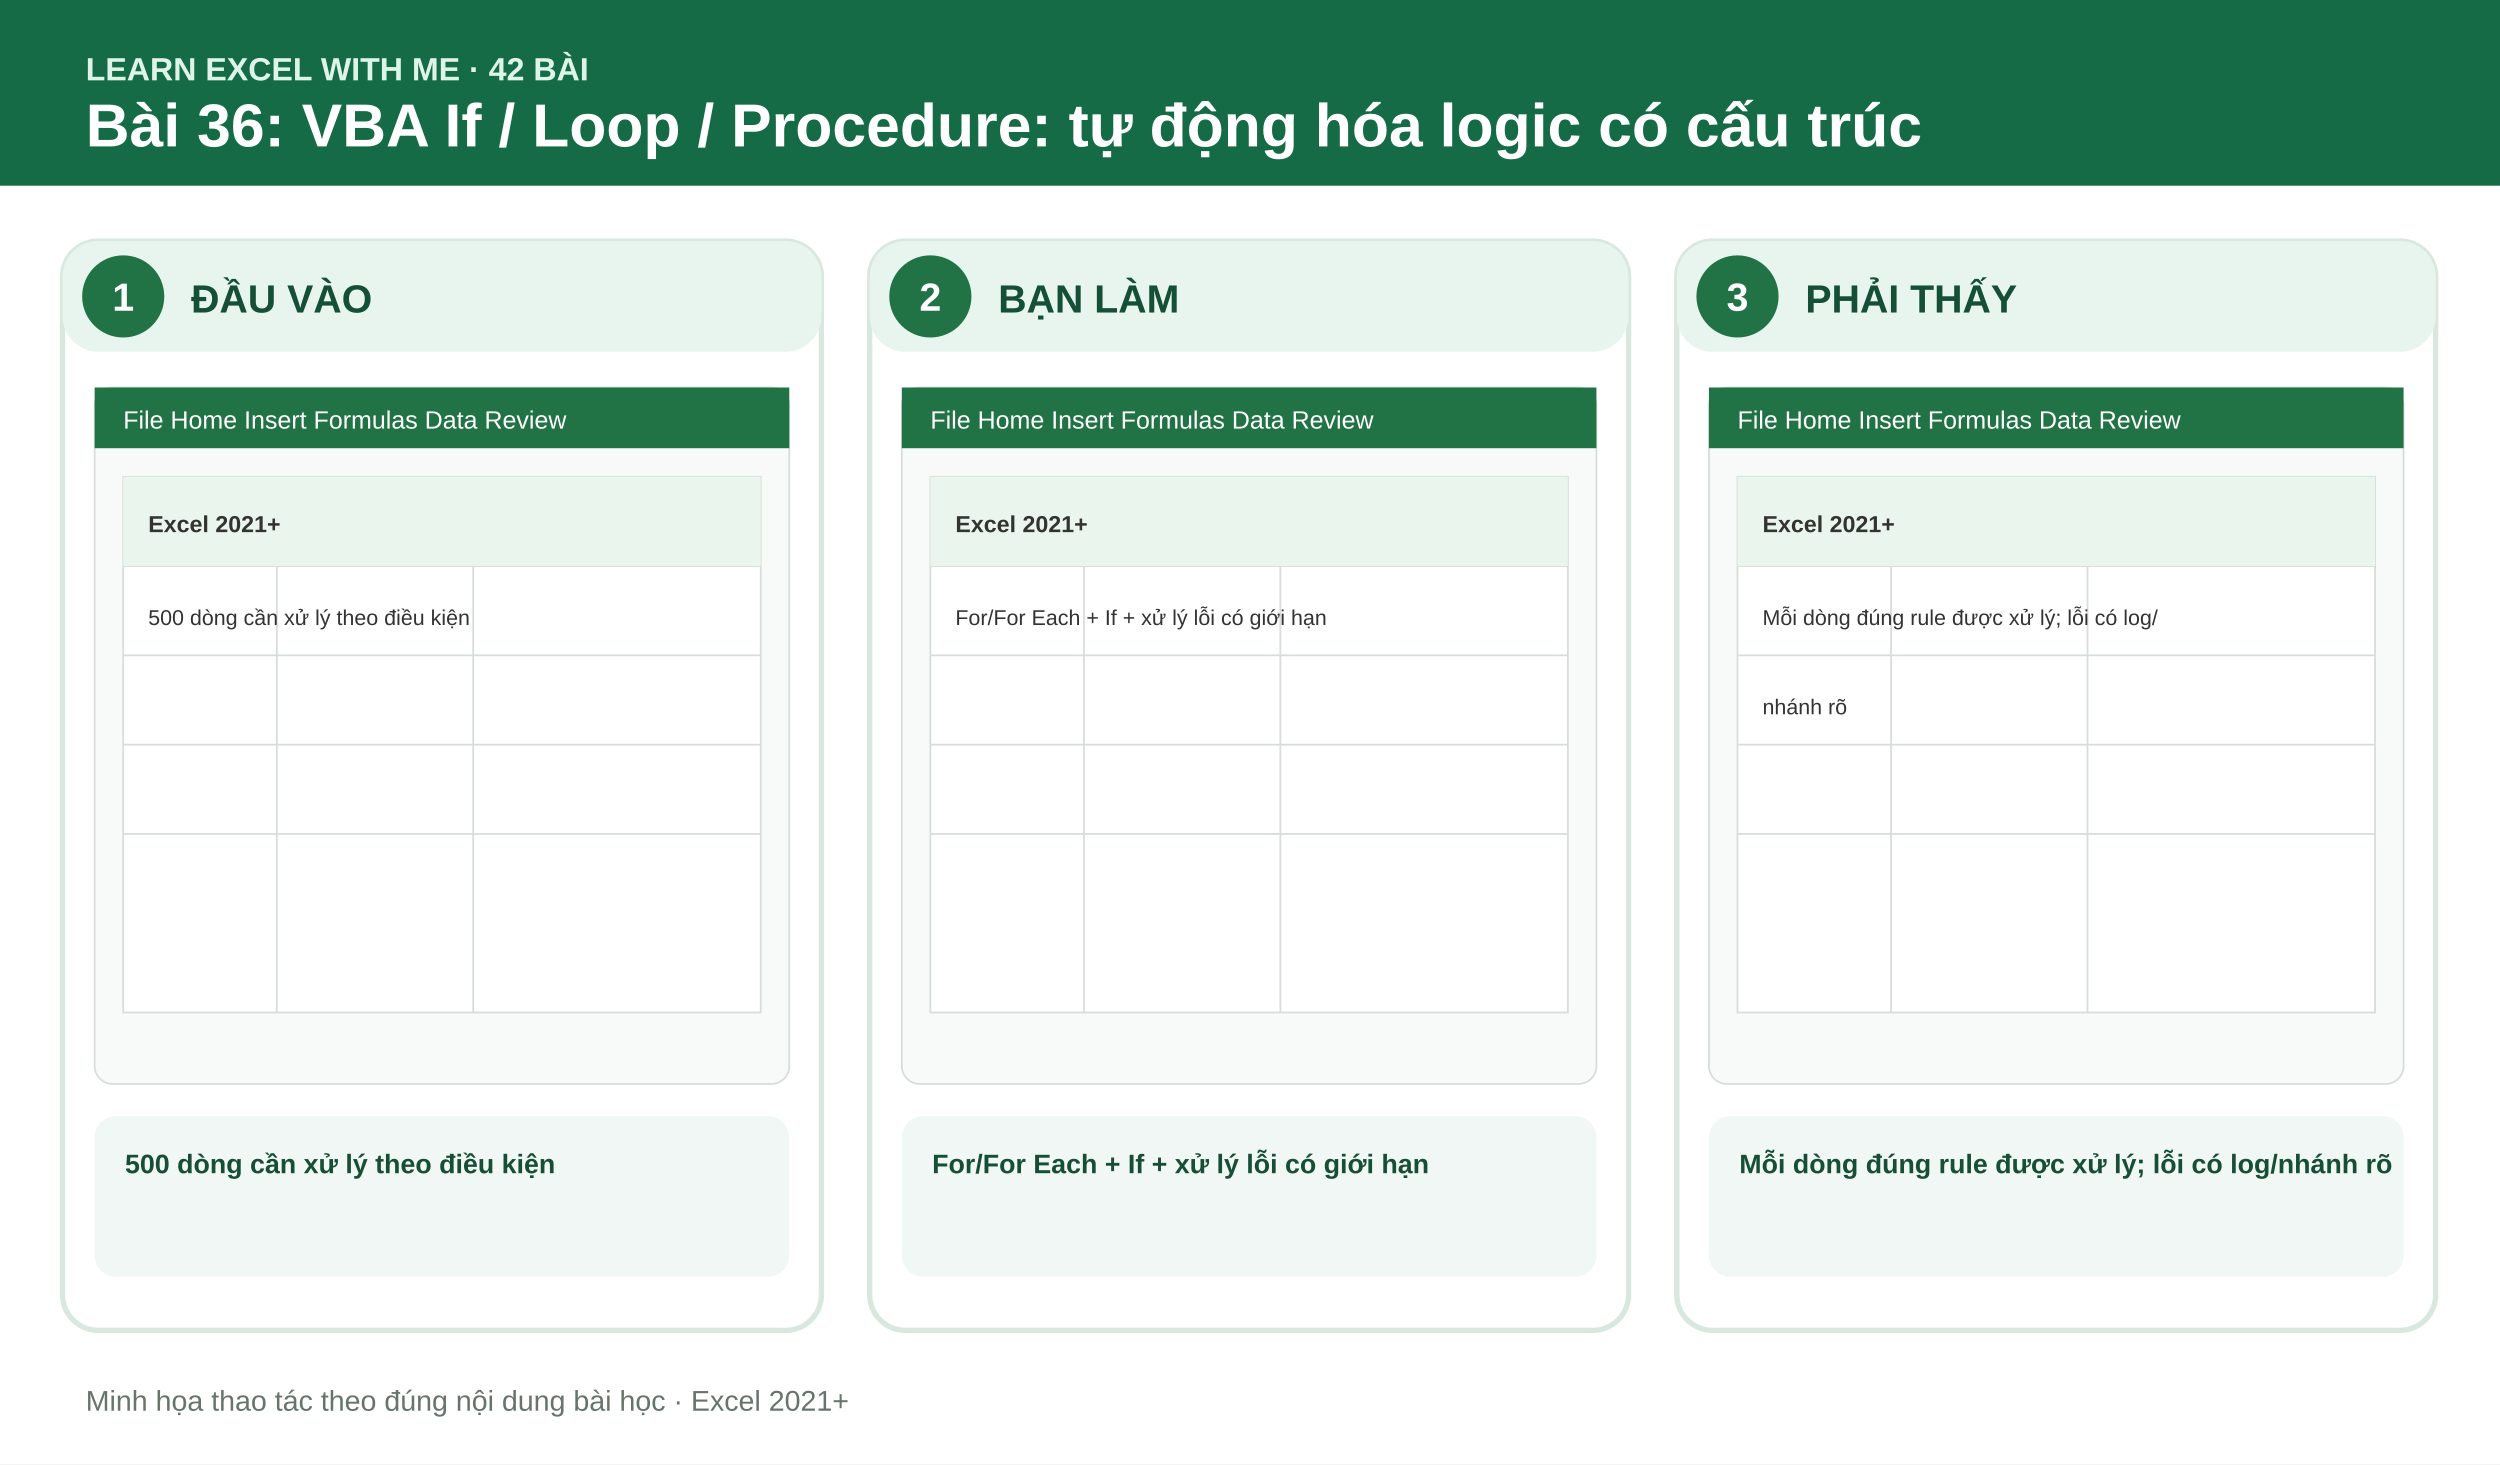
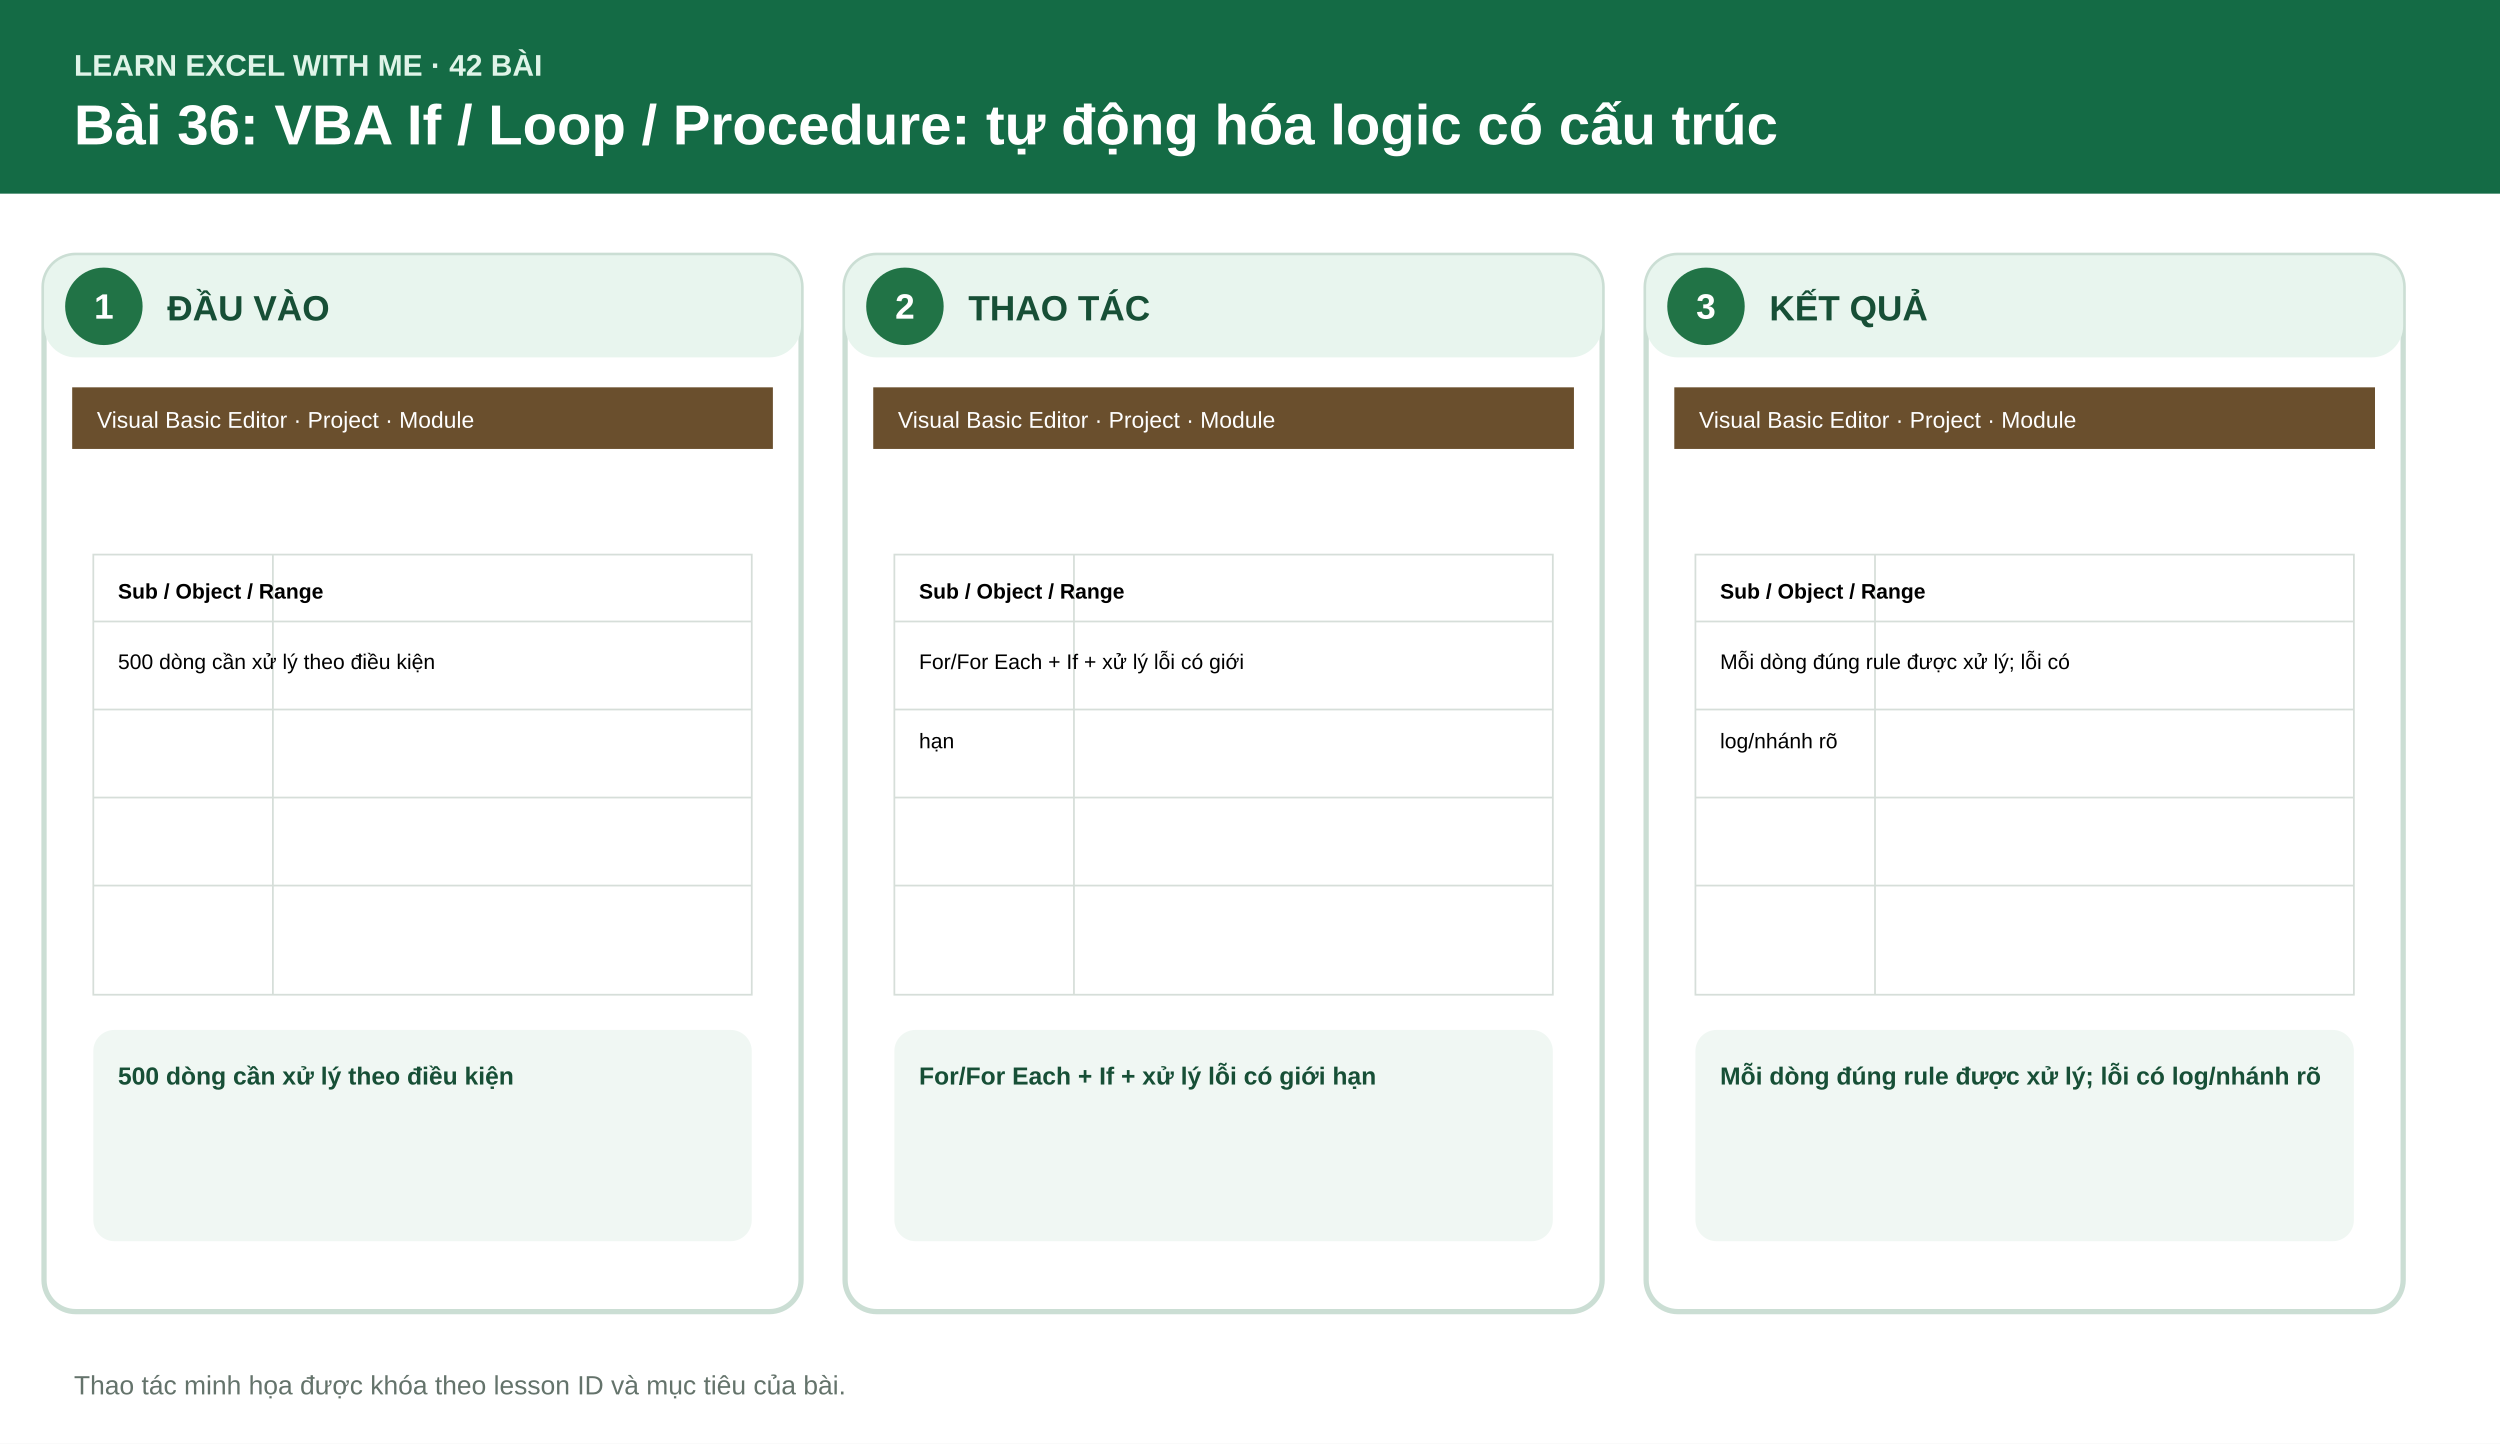
- <svg xmlns="http://www.w3.org/2000/svg" width="1400" height="820">
-   <rect width="1400" height="820" fill="#fff" />
-   <rect width="1400" height="104" fill="#146b45" />
-   <text x="48" y="45" font-family="Arial" font-size="18" font-weight="700" fill="#dff4e8">LEARN EXCEL WITH ME · 42 BÀI</text>
-   <text x="48" y="82" font-family="Arial" font-size="34" font-weight="700" fill="#fff">Bài 36: VBA If / Loop / Procedure: tự động hóa logic có cấu trúc</text>
-   <rect x="35" y="135" width="425" height="610" rx="20" fill="#fff" stroke="#d8e8df" stroke-width="3" />
-   <rect x="35" y="135" width="425" height="62" rx="20" fill="#e8f5ee" />
-   <circle cx="69" cy="166" r="23" fill="#217346" />
-   <text x="69" y="174" text-anchor="middle" font-family="Arial" font-size="22" font-weight="700" fill="#fff">1</text>
-   <text x="107" y="175" font-family="Arial" font-size="22" font-weight="700" fill="#154f35">ĐẦU VÀO</text>
-   <rect x="53" y="217" width="389" height="390" rx="10" fill="#f8faf9" stroke="#d7ddd9" />
-   <rect x="53" y="217" width="389" height="34" fill="#217346" />
-   <text x="69" y="240" font-family="Arial" font-size="14" fill="#fff">File  Home  Insert  Formulas  Data  Review</text>
-   <rect x="69" y="267" width="357" height="300" fill="#fff" stroke="#d7ddd9" />
-   <path d="M69 317h357M69 367h357M69 417h357M69 467h357M155 267v300M265 267v300" stroke="#d7ddd9" />
-   <rect x="69" y="267" width="357" height="50" fill="#eaf5ee" />
-   <text x="83" y="298" font-family="Arial" font-size="13" font-weight="700" fill="#333">Excel 2021+</text>
-   <text x="83" y="350" font-family="Arial" font-size="12" fill="#333">500 dòng cần xử lý theo điều kiện</text>
-   <text x="83" y="400" font-family="Arial" font-size="12" fill="#333" />
-   <text x="83" y="450" font-family="Arial" font-size="12" fill="#333" />
-   <rect x="53" y="625" width="389" height="90" rx="12" fill="#f1f7f4" />
-   <text x="70" y="657" font-family="Arial" font-size="15" font-weight="700" fill="#174f36">500 dòng cần xử lý theo điều kiện</text>
-   <rect x="487" y="135" width="425" height="610" rx="20" fill="#fff" stroke="#d8e8df" stroke-width="3" />
-   <rect x="487" y="135" width="425" height="62" rx="20" fill="#e8f5ee" />
-   <circle cx="521" cy="166" r="23" fill="#217346" />
-   <text x="521" y="174" text-anchor="middle" font-family="Arial" font-size="22" font-weight="700" fill="#fff">2</text>
-   <text x="559" y="175" font-family="Arial" font-size="22" font-weight="700" fill="#154f35">BẠN LÀM</text>
-   <rect x="505" y="217" width="389" height="390" rx="10" fill="#f8faf9" stroke="#d7ddd9" />
-   <rect x="505" y="217" width="389" height="34" fill="#217346" />
-   <text x="521" y="240" font-family="Arial" font-size="14" fill="#fff">File  Home  Insert  Formulas  Data  Review</text>
-   <rect x="521" y="267" width="357" height="300" fill="#fff" stroke="#d7ddd9" />
-   <path d="M521 317h357M521 367h357M521 417h357M521 467h357M607 267v300M717 267v300" stroke="#d7ddd9" />
-   <rect x="521" y="267" width="357" height="50" fill="#eaf5ee" />
-   <text x="535" y="298" font-family="Arial" font-size="13" font-weight="700" fill="#333">Excel 2021+</text>
-   <text x="535" y="350" font-family="Arial" font-size="12" fill="#333">For/For Each + If + xử lý lỗi có giới hạn</text>
-   <text x="535" y="400" font-family="Arial" font-size="12" fill="#333" />
-   <text x="535" y="450" font-family="Arial" font-size="12" fill="#333" />
-   <rect x="505" y="625" width="389" height="90" rx="12" fill="#f1f7f4" />
-   <text x="522" y="657" font-family="Arial" font-size="15" font-weight="700" fill="#174f36">For/For Each + If + xử lý lỗi có giới hạn</text>
-   <rect x="939" y="135" width="425" height="610" rx="20" fill="#fff" stroke="#d8e8df" stroke-width="3" />
-   <rect x="939" y="135" width="425" height="62" rx="20" fill="#e8f5ee" />
-   <circle cx="973" cy="166" r="23" fill="#217346" />
-   <text x="973" y="174" text-anchor="middle" font-family="Arial" font-size="22" font-weight="700" fill="#fff">3</text>
-   <text x="1011" y="175" font-family="Arial" font-size="22" font-weight="700" fill="#154f35">PHẢI THẤY</text>
-   <rect x="957" y="217" width="389" height="390" rx="10" fill="#f8faf9" stroke="#d7ddd9" />
-   <rect x="957" y="217" width="389" height="34" fill="#217346" />
-   <text x="973" y="240" font-family="Arial" font-size="14" fill="#fff">File  Home  Insert  Formulas  Data  Review</text>
-   <rect x="973" y="267" width="357" height="300" fill="#fff" stroke="#d7ddd9" />
-   <path d="M973 317h357M973 367h357M973 417h357M973 467h357M1059 267v300M1169 267v300" stroke="#d7ddd9" />
-   <rect x="973" y="267" width="357" height="50" fill="#eaf5ee" />
-   <text x="987" y="298" font-family="Arial" font-size="13" font-weight="700" fill="#333">Excel 2021+</text>
-   <text x="987" y="350" font-family="Arial" font-size="12" fill="#333">Mỗi dòng đúng rule được xử lý; lỗi có log/</text>
-   <text x="987" y="400" font-family="Arial" font-size="12" fill="#333">nhánh rõ</text>
-   <text x="987" y="450" font-family="Arial" font-size="12" fill="#333" />
-   <rect x="957" y="625" width="389" height="90" rx="12" fill="#f1f7f4" />
-   <text x="974" y="657" font-family="Arial" font-size="15" font-weight="700" fill="#174f36">Mỗi dòng đúng rule được xử lý; lỗi có log/nhánh rõ</text>
-   <text x="48" y="790" font-family="Arial" font-size="16" fill="#66746c">Minh họa thao tác theo đúng nội dung bài học · Excel 2021+</text>
+ <svg xmlns="http://www.w3.org/2000/svg" width="1420" height="820">
+   <rect width="1420" height="820" fill="#fff" />
+   <rect width="1420" height="110" fill="#146b45" />
+   <text x="42" y="43" font-family="Arial" font-size="17" font-weight="700" fill="#dff4e8">LEARN EXCEL WITH ME · 42 BÀI</text>
+   <text x="42" y="82" font-family="Arial" font-size="32" font-weight="700" fill="#fff">Bài 36: VBA If / Loop / Procedure: tự động hóa logic có cấu trúc</text>
+   <g>
+     <rect x="25" y="145" width="430" height="600" rx="18" fill="#fff" stroke="#cbded4" stroke-width="3" />
+     <rect x="25" y="145" width="430" height="58" rx="18" fill="#e8f5ee" />
+     <circle cx="59" cy="174" r="22" fill="#217346" />
+     <text x="59" y="181" text-anchor="middle" font-family="Arial" font-size="20" font-weight="700" fill="#fff">1</text>
+     <text x="95" y="182" font-family="Arial" font-size="20" font-weight="700" fill="#174f36">ĐẦU VÀO</text>
+     <rect x="41" y="220" width="398" height="35" fill="#6a4f2d" />
+     <text x="55" y="243" font-family="Arial" font-size="13" fill="#fff">Visual Basic Editor · Project · Module</text>
+     <rect x="53" y="315" width="374" height="250" fill="#fff" stroke="#d6ded9" />
+     <path d="M53 353h374M53 403h374M53 453h374M53 503h374M155 315v250" stroke="#d6ded9" />
+     <text x="67" y="340" font-family="Arial" font-size="12" font-weight="700">Sub / Object / Range</text>
+     <text x="67" y="380" font-family="Arial" font-size="12">500 dòng cần xử lý theo điều kiện</text>
+     <text x="67" y="425" font-family="Arial" font-size="12" />
+     <text x="67" y="470" font-family="Arial" font-size="12" />
+     <rect x="53" y="585" width="374" height="120" rx="12" fill="#f0f7f3" />
+     <text x="67" y="616" font-family="Arial" font-size="14" font-weight="700" fill="#174f36">500 dòng cần xử lý theo điều kiện</text>
+   </g>
+   <g>
+     <rect x="480" y="145" width="430" height="600" rx="18" fill="#fff" stroke="#cbded4" stroke-width="3" />
+     <rect x="480" y="145" width="430" height="58" rx="18" fill="#e8f5ee" />
+     <circle cx="514" cy="174" r="22" fill="#217346" />
+     <text x="514" y="181" text-anchor="middle" font-family="Arial" font-size="20" font-weight="700" fill="#fff">2</text>
+     <text x="550" y="182" font-family="Arial" font-size="20" font-weight="700" fill="#174f36">THAO TÁC</text>
+     <rect x="496" y="220" width="398" height="35" fill="#6a4f2d" />
+     <text x="510" y="243" font-family="Arial" font-size="13" fill="#fff">Visual Basic Editor · Project · Module</text>
+     <rect x="508" y="315" width="374" height="250" fill="#fff" stroke="#d6ded9" />
+     <path d="M508 353h374M508 403h374M508 453h374M508 503h374M610 315v250" stroke="#d6ded9" />
+     <text x="522" y="340" font-family="Arial" font-size="12" font-weight="700">Sub / Object / Range</text>
+     <text x="522" y="380" font-family="Arial" font-size="12">For/For Each + If + xử lý lỗi có giới </text>
+     <text x="522" y="425" font-family="Arial" font-size="12">hạn</text>
+     <text x="522" y="470" font-family="Arial" font-size="12" />
+     <rect x="508" y="585" width="374" height="120" rx="12" fill="#f0f7f3" />
+     <text x="522" y="616" font-family="Arial" font-size="14" font-weight="700" fill="#174f36">For/For Each + If + xử lý lỗi có giới hạn</text>
+   </g>
+   <g>
+     <rect x="935" y="145" width="430" height="600" rx="18" fill="#fff" stroke="#cbded4" stroke-width="3" />
+     <rect x="935" y="145" width="430" height="58" rx="18" fill="#e8f5ee" />
+     <circle cx="969" cy="174" r="22" fill="#217346" />
+     <text x="969" y="181" text-anchor="middle" font-family="Arial" font-size="20" font-weight="700" fill="#fff">3</text>
+     <text x="1005" y="182" font-family="Arial" font-size="20" font-weight="700" fill="#174f36">KẾT QUẢ</text>
+     <rect x="951" y="220" width="398" height="35" fill="#6a4f2d" />
+     <text x="965" y="243" font-family="Arial" font-size="13" fill="#fff">Visual Basic Editor · Project · Module</text>
+     <rect x="963" y="315" width="374" height="250" fill="#fff" stroke="#d6ded9" />
+     <path d="M963 353h374M963 403h374M963 453h374M963 503h374M1065 315v250" stroke="#d6ded9" />
+     <text x="977" y="340" font-family="Arial" font-size="12" font-weight="700">Sub / Object / Range</text>
+     <text x="977" y="380" font-family="Arial" font-size="12">Mỗi dòng đúng rule được xử lý; lỗi có </text>
+     <text x="977" y="425" font-family="Arial" font-size="12">log/nhánh rõ</text>
+     <text x="977" y="470" font-family="Arial" font-size="12" />
+     <rect x="963" y="585" width="374" height="120" rx="12" fill="#f0f7f3" />
+     <text x="977" y="616" font-family="Arial" font-size="14" font-weight="700" fill="#174f36">Mỗi dòng đúng rule được xử lý; lỗi có log/nhánh rõ</text>
+   </g>
+   <text x="42" y="792" font-family="Arial" font-size="15" fill="#64736b">Thao tác minh họa được khóa theo lesson ID và mục tiêu của bài.</text>
</svg>
